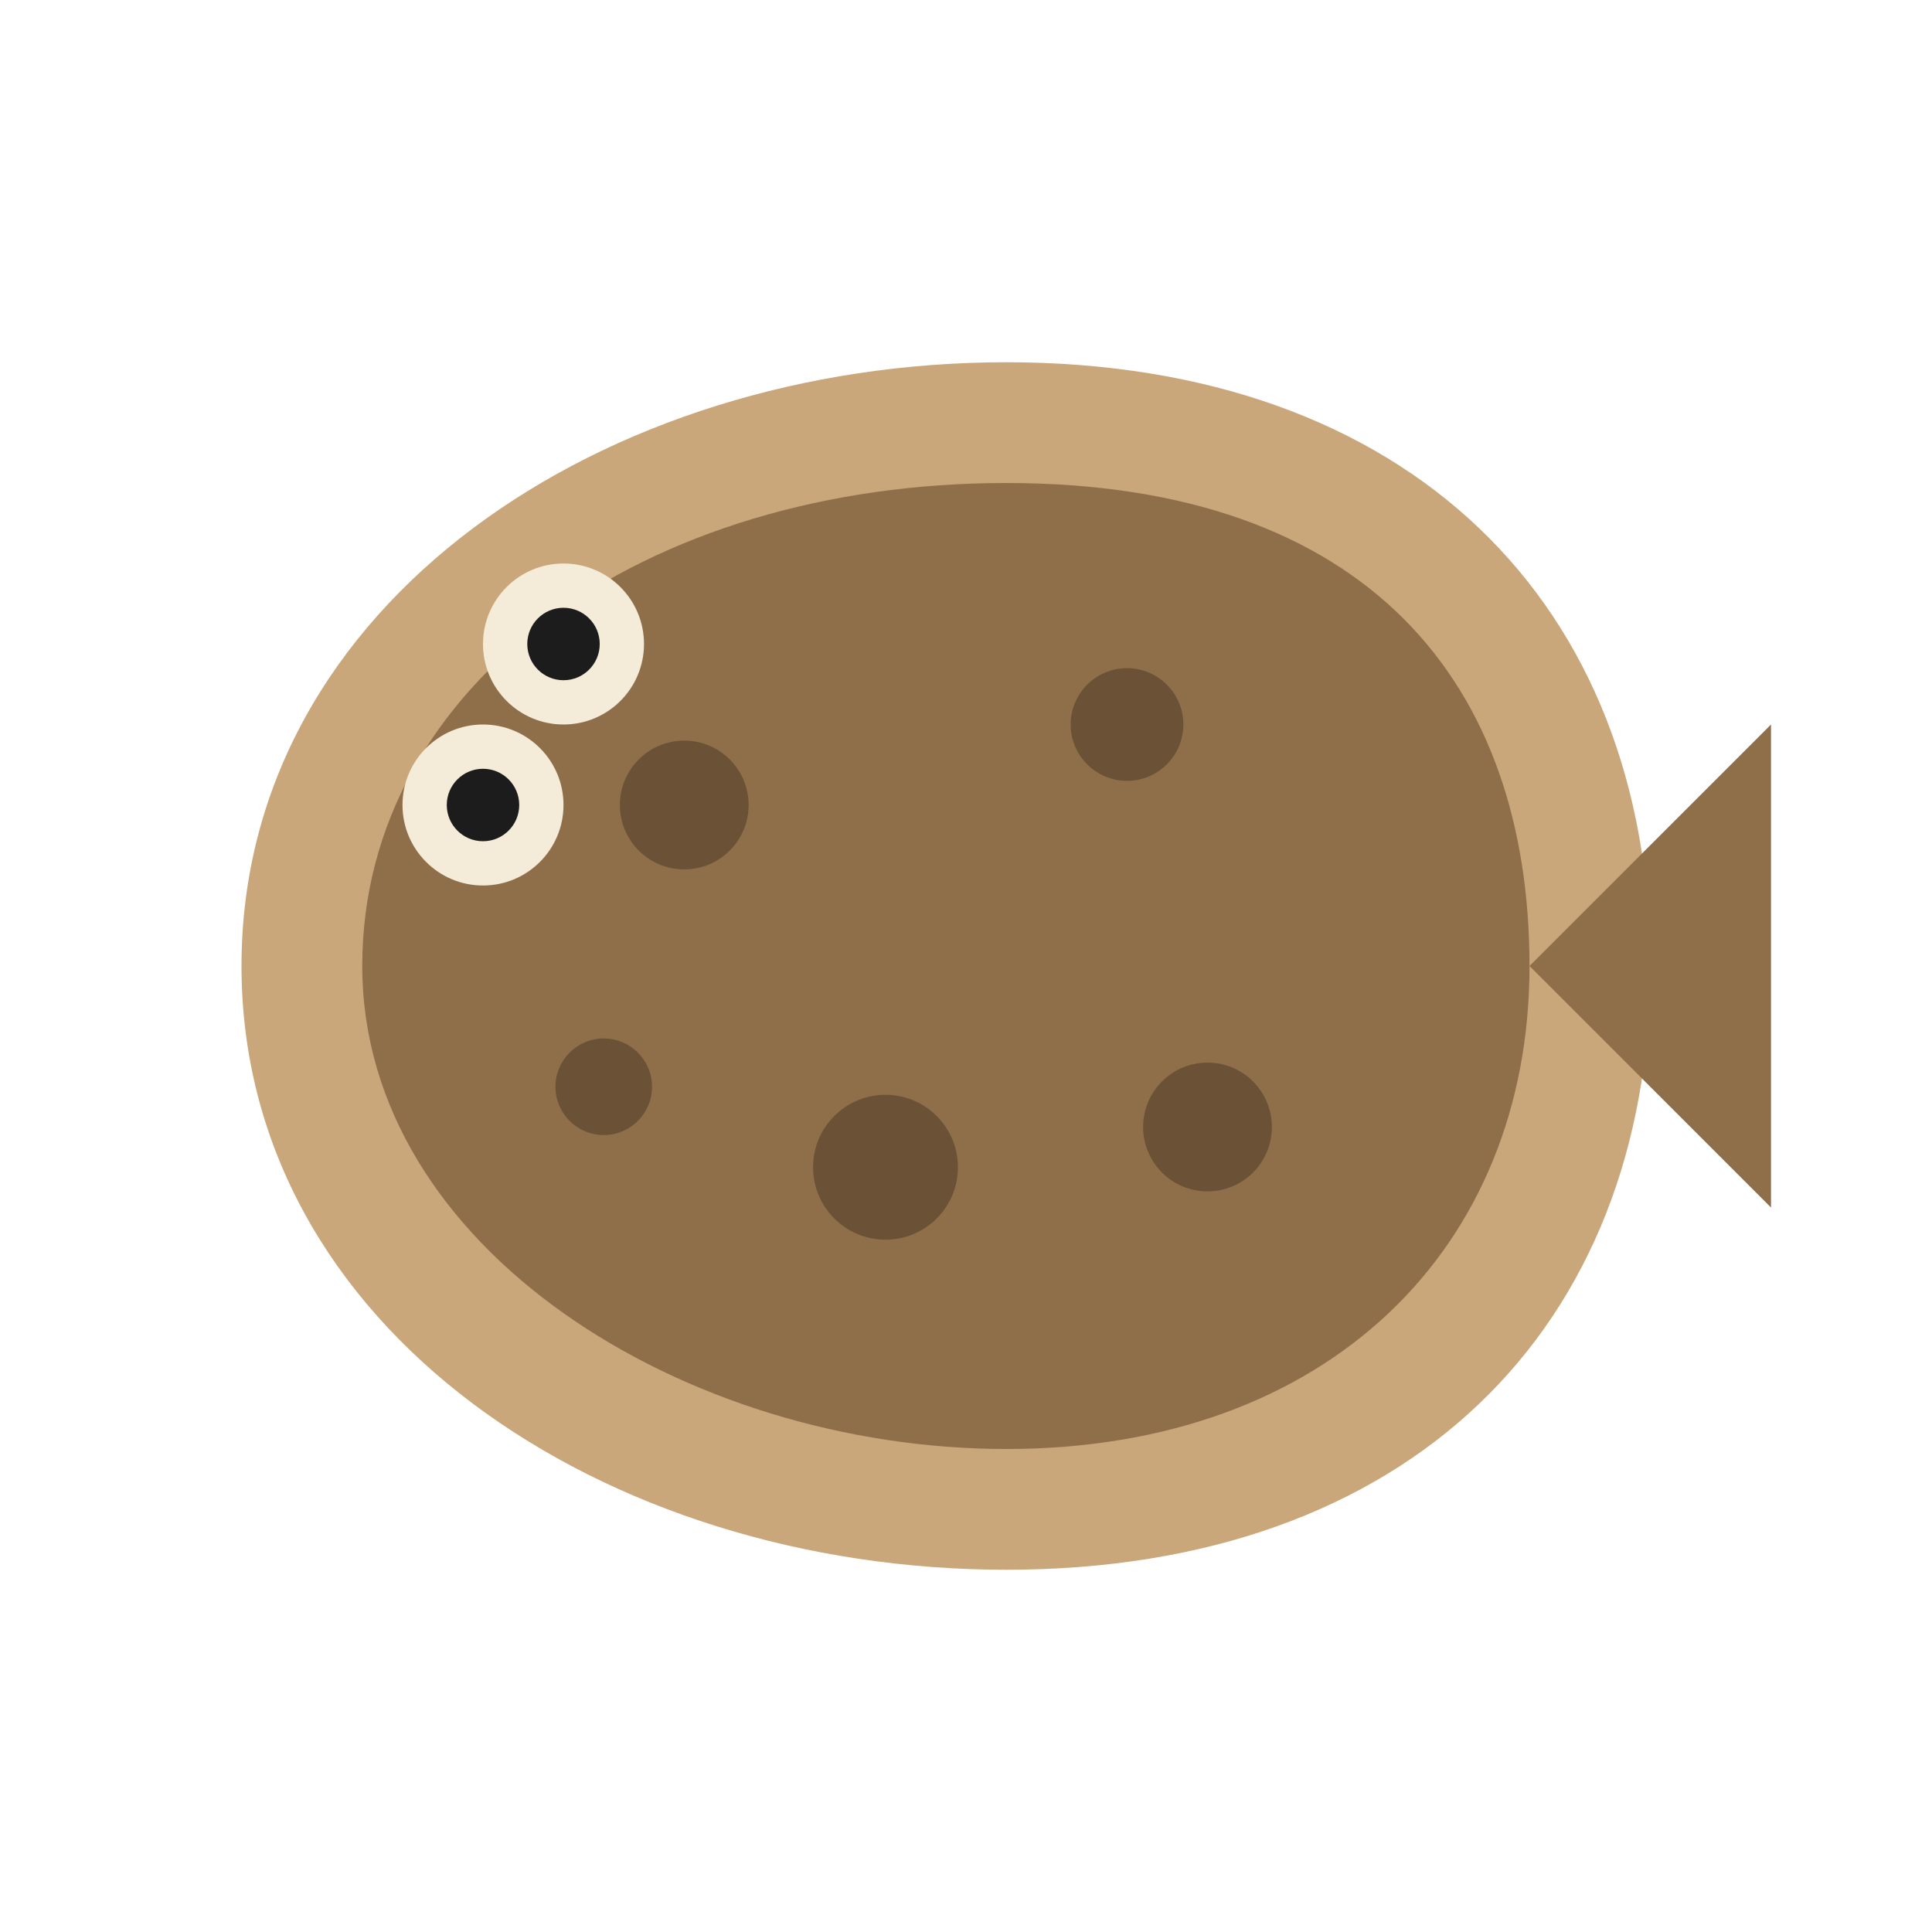
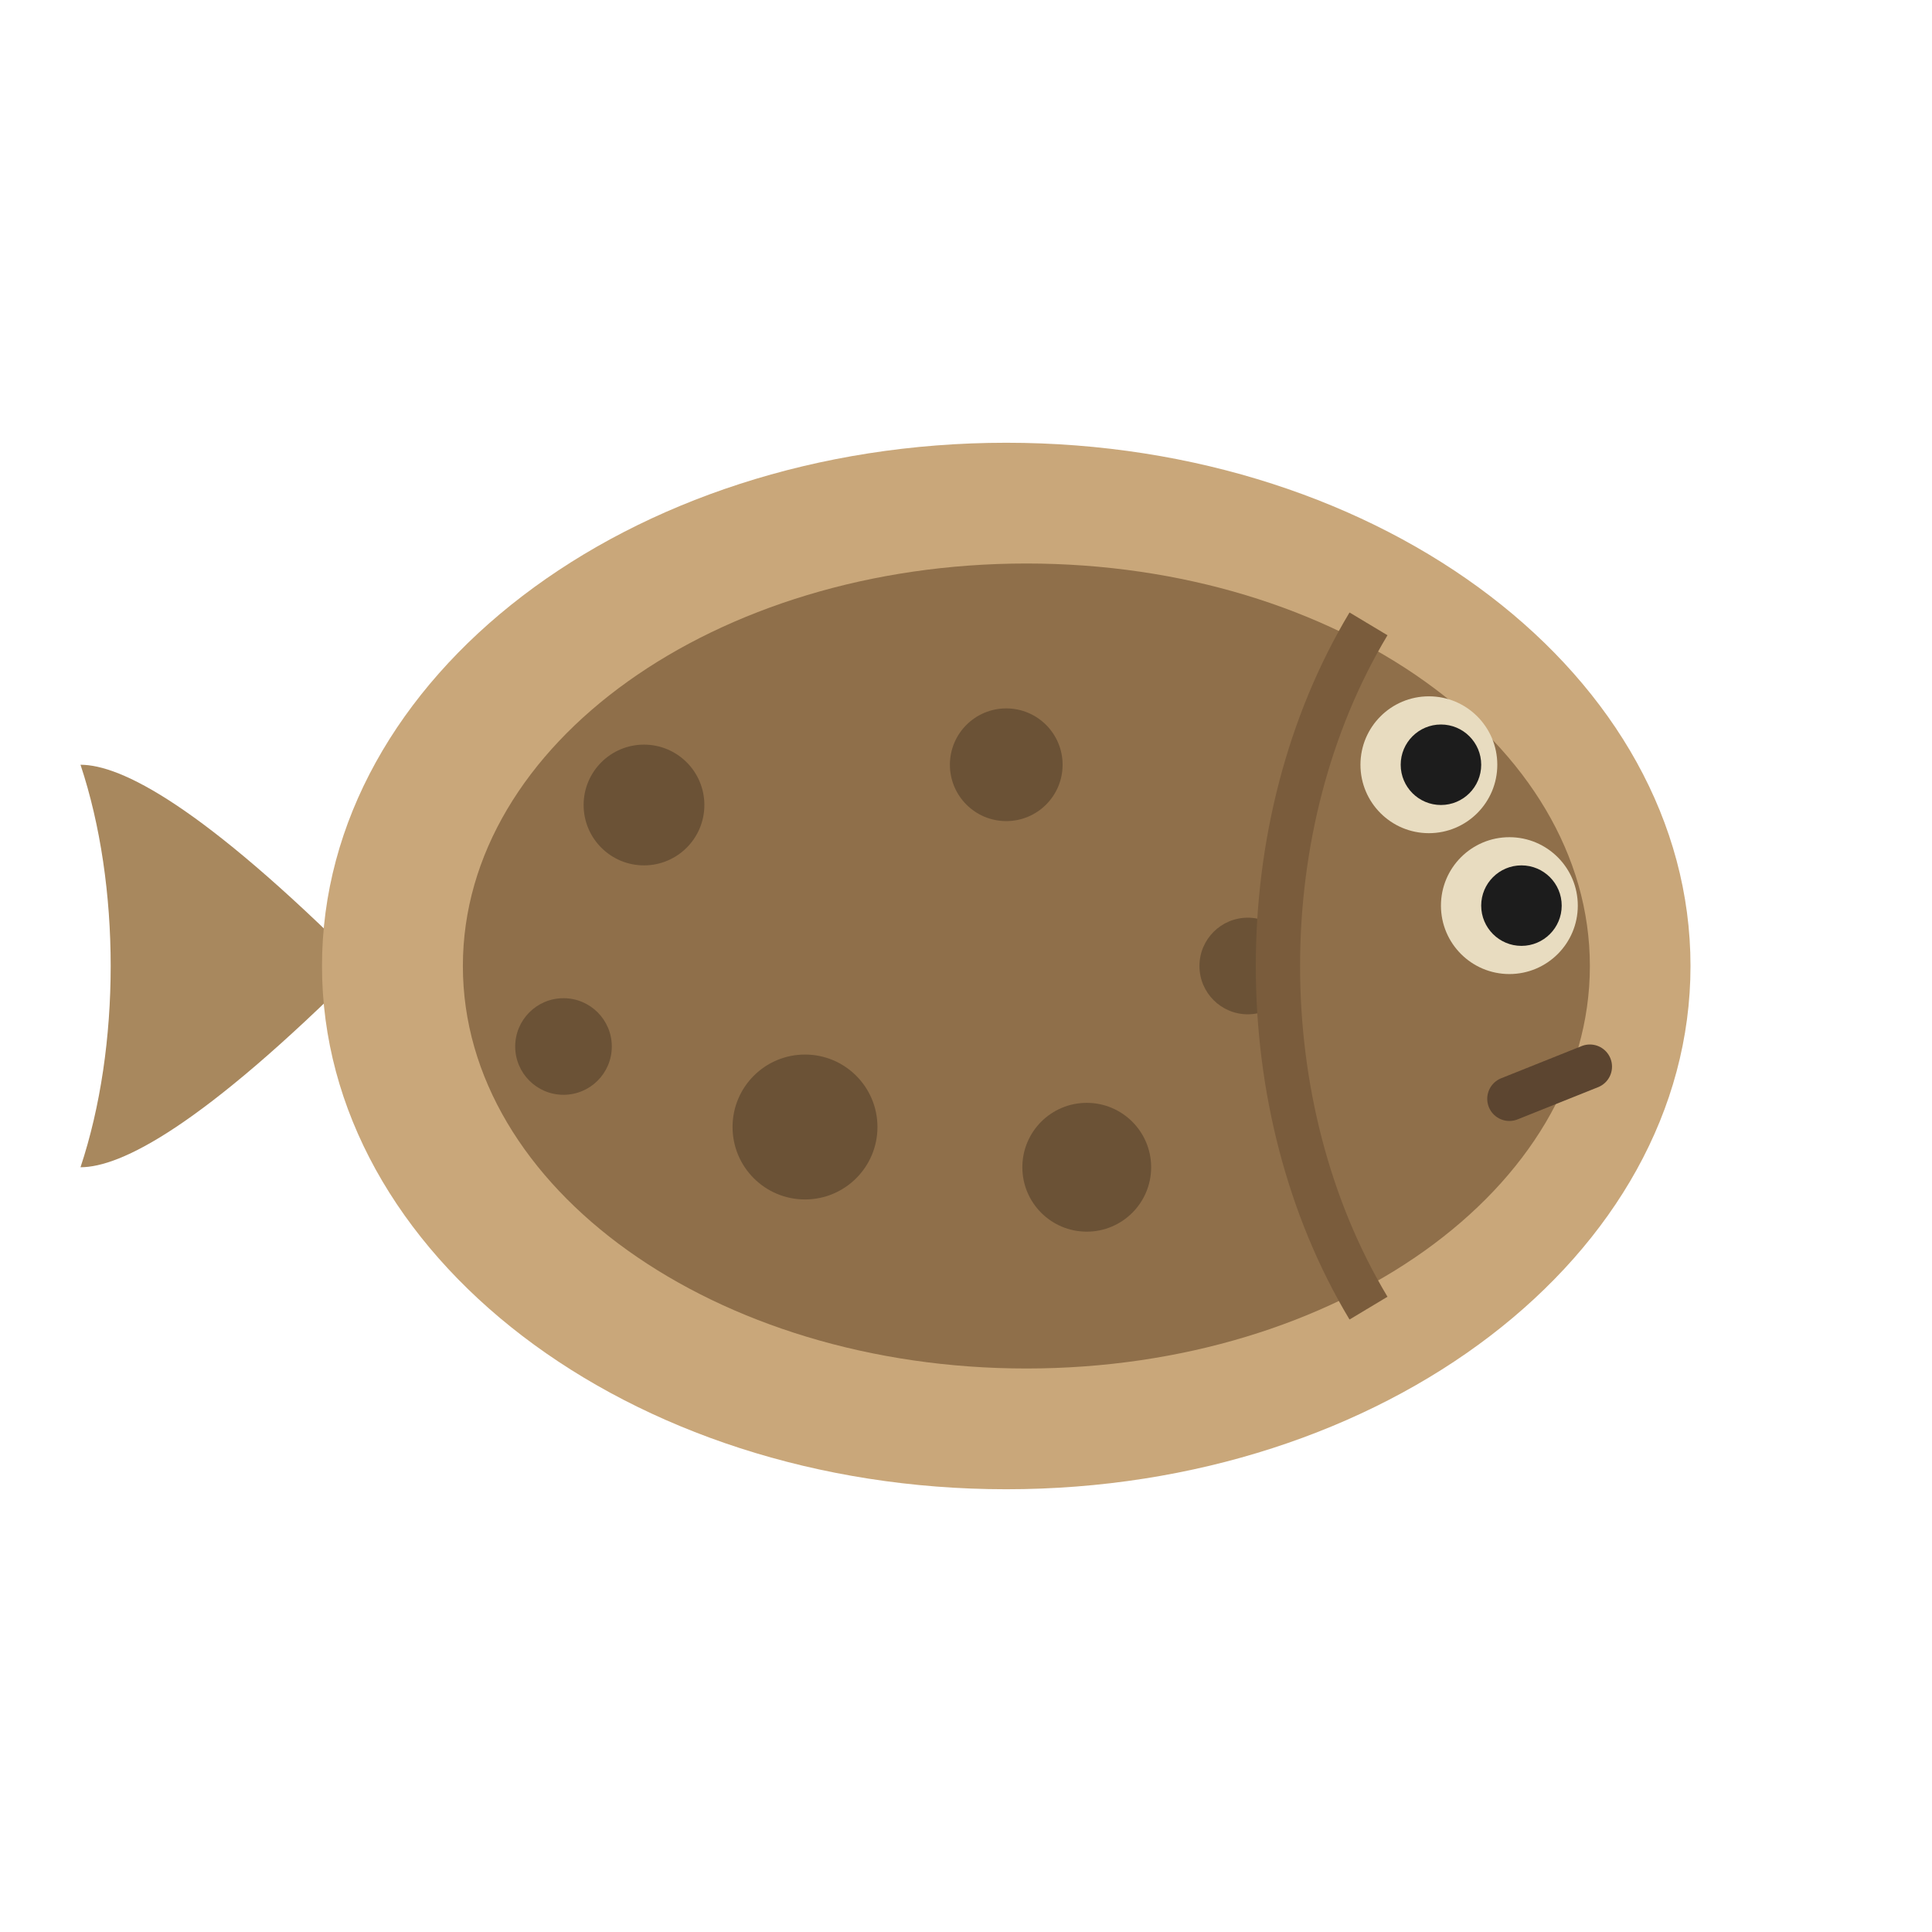
<svg xmlns="http://www.w3.org/2000/svg" width="48" height="48" viewBox="0 0 48 48" role="img" aria-label="Flounder">
-   <path d="M6 24c0-9 9-15 19-15s16 6 16 15-6 15-16 15S6 33 6 24Z" fill="#c9a77a" />
-   <path d="M9 24c0-7 7-12 16-12s13 5 13 12-5 12-13 12S9 31 9 24Z" fill="#8f6f4a" />
-   <path d="M38 24l6-6v12Z" fill="#8f6f4a" />
+   <path d="M9 24c-4-4-6-5-7-5 1 3 1 7 0 10 1 0 3-1 7-5Z" fill="#a8885e" />
+   <ellipse cx="25" cy="24" rx="17" ry="13" fill="#c9a77a" />
+   <ellipse cx="25.5" cy="24" rx="14" ry="10" fill="#8f6f4a" />
  <g fill="#6b5236">
-     <circle cx="17" cy="20" r="1.6" />
-     <circle cx="22" cy="29" r="1.8" />
-     <circle cx="28" cy="18" r="1.4" />
-     <circle cx="30" cy="28" r="1.6" />
-     <circle cx="15" cy="27" r="1.2" />
+     <circle cx="16" cy="20" r="1.5" />
+     <circle cx="20" cy="28" r="1.8" />
+     <circle cx="25" cy="19" r="1.4" />
+     <circle cx="27" cy="29" r="1.6" />
+     <circle cx="14" cy="26" r="1.2" />
+     <circle cx="31" cy="24" r="1.2" />
  </g>
-   <g fill="#f4ecd8">
-     <circle cx="12" cy="20" r="2" />
-     <circle cx="14" cy="16" r="2" />
+   <path d="M34 15.5c-3 5-3 12 0 17" stroke="#7a5c3c" stroke-width="1.1" fill="none" />
+   <g fill="#e8dcc0">
+     <circle cx="35.5" cy="19" r="1.7" />
+     <circle cx="37.5" cy="22.5" r="1.7" />
  </g>
  <g fill="#1c1c1c">
-     <circle cx="12" cy="20" r=".9" />
-     <circle cx="14" cy="16" r=".9" />
+     <circle cx="35.8" cy="19" r="1" />
+     <circle cx="37.8" cy="22.5" r="1" />
  </g>
+   <path d="M39.5 26.5l-2 .8" stroke="#5c4530" stroke-width="1.1" stroke-linecap="round" />
</svg>
